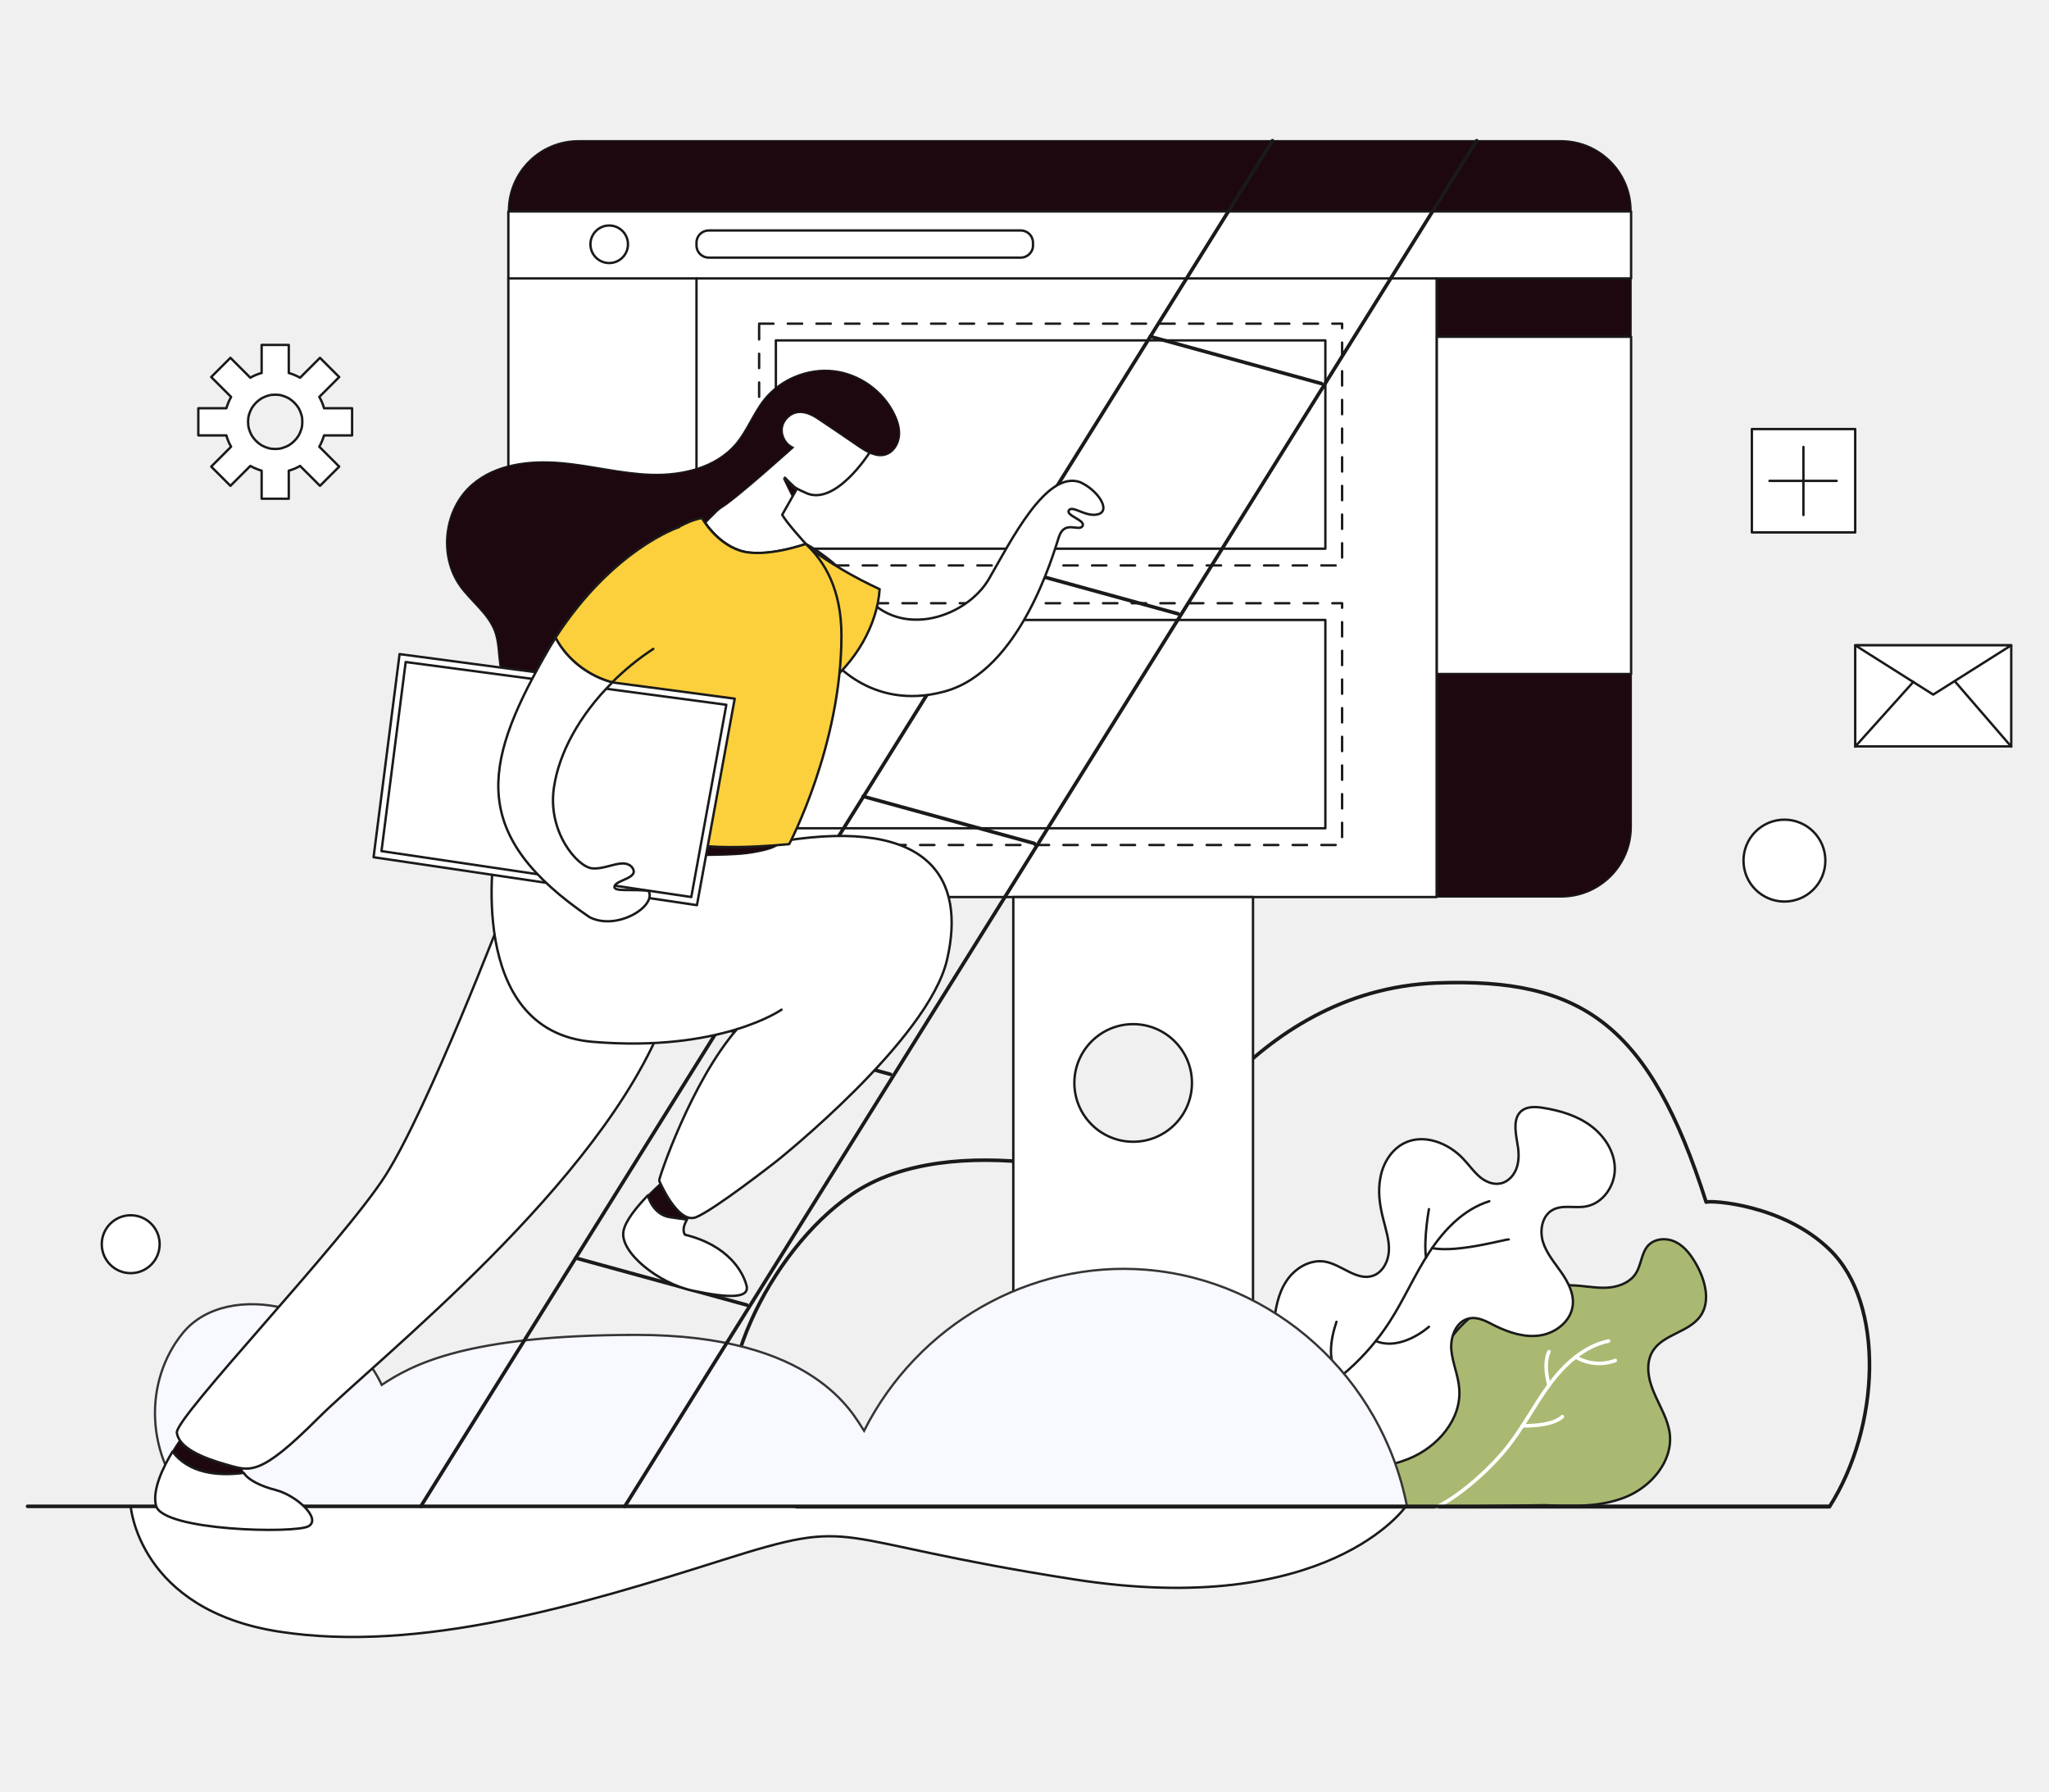
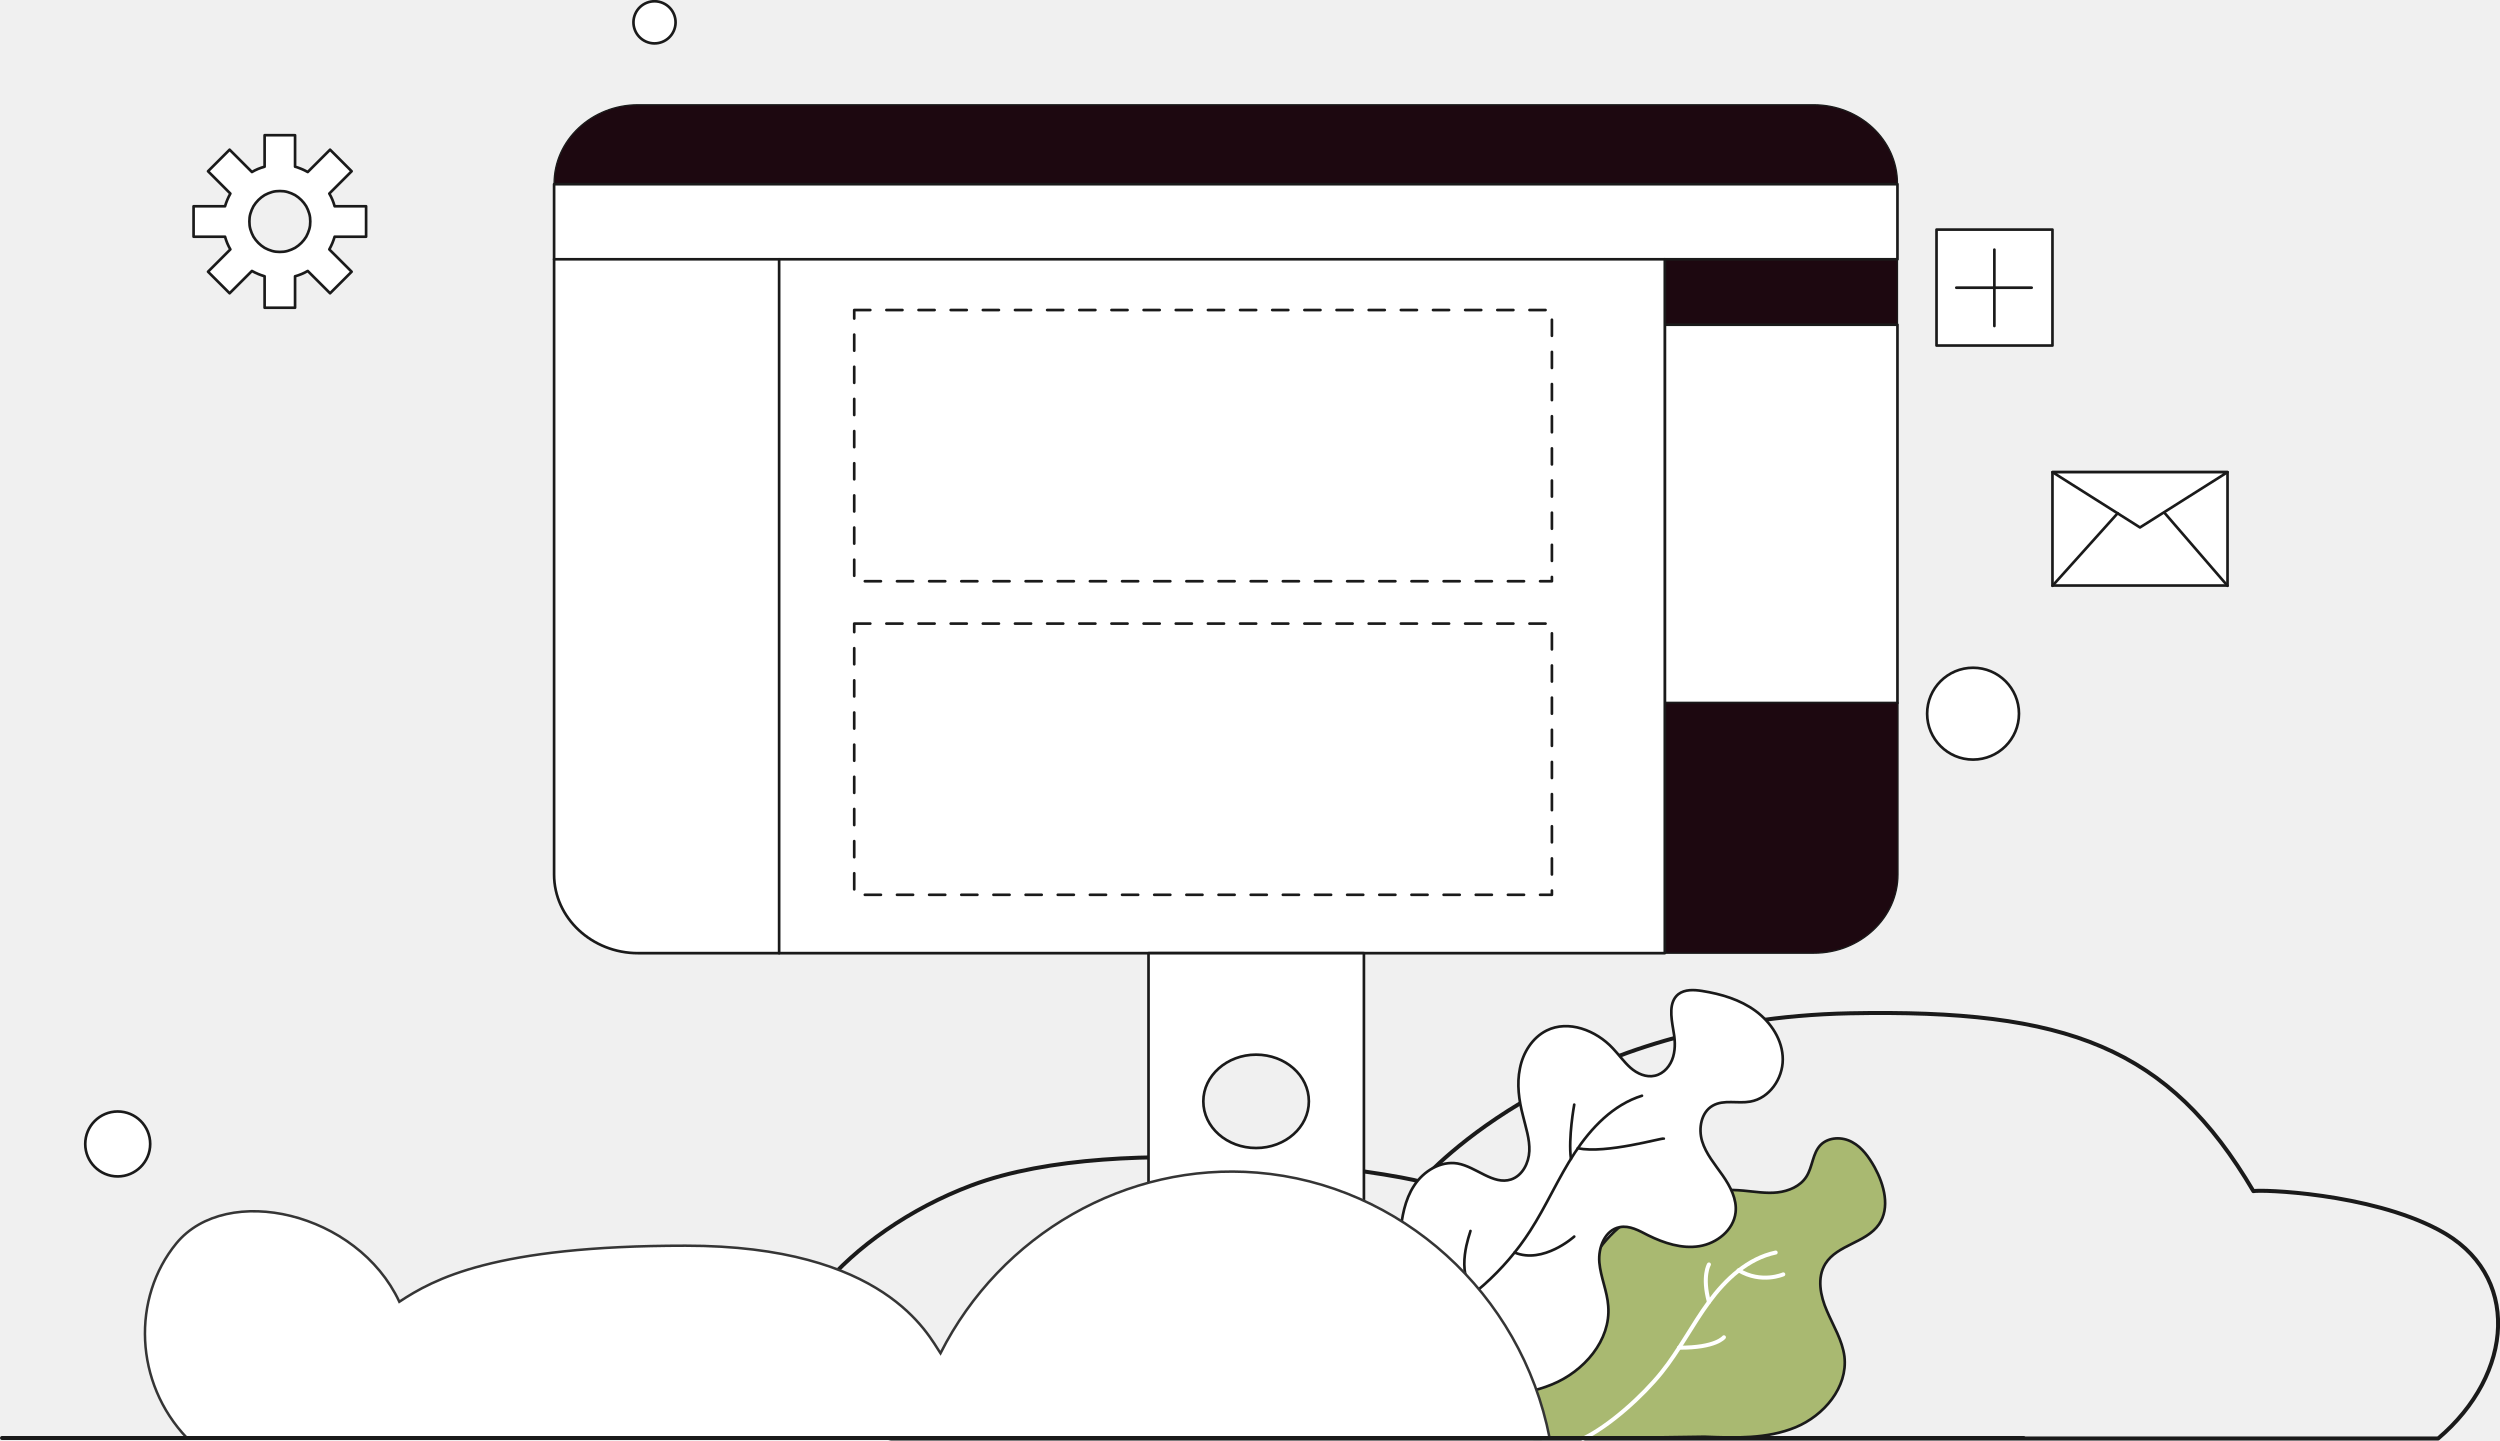
- <svg xmlns="http://www.w3.org/2000/svg" version="1.1" id="Layer_1" x="0px" y="0px" viewBox="0 0 906.1 792" style="enable-background:new 0 0 906.1 792;" xml:space="preserve">
+ <svg xmlns="http://www.w3.org/2000/svg" version="1.1" id="Layer_1" x="0px" y="0px" viewBox="0 0 985.4 567.9" style="enable-background:new 0 0 985.4 567.9;" xml:space="preserve">
  <style type="text/css">
- 	.st0{fill:#FFFFFF;stroke:#1A1A1A;stroke-width:1.056;stroke-linecap:round;stroke-linejoin:round;stroke-miterlimit:10;}
- 	.st1{fill:none;stroke:#1A1A1A;stroke-width:1.584;stroke-linecap:round;stroke-linejoin:round;stroke-miterlimit:10;}
- 	.st2{fill:#1D0810;stroke:#1A1A1A;stroke-width:0.528;stroke-linecap:round;stroke-linejoin:round;stroke-miterlimit:10;}
+ 	.st0{fill:none;stroke:#1A1A1A;stroke-width:1.584;stroke-linecap:round;stroke-linejoin:round;stroke-miterlimit:10;}
+ 	.st1{fill:#1D0810;stroke:#1A1A1A;stroke-width:0.528;stroke-linecap:round;stroke-linejoin:round;stroke-miterlimit:10;}
+ 	.st2{fill:#FFFFFF;stroke:#1A1A1A;stroke-width:1.056;stroke-linecap:round;stroke-linejoin:round;stroke-miterlimit:10;}
	.st3{fill:none;stroke:#1A1A1A;stroke-width:1.056;stroke-linecap:round;stroke-linejoin:round;stroke-miterlimit:10;}
	
		.st4{fill:none;stroke:#1A1A1A;stroke-width:1.056;stroke-linecap:round;stroke-linejoin:round;stroke-miterlimit:10;stroke-dasharray:6.337;}
	.st5{fill:#A9B971;stroke:#1A1A1A;stroke-width:1.056;stroke-linecap:round;stroke-linejoin:round;stroke-miterlimit:10;}
	.st6{fill:none;stroke:#FFFFFF;stroke-width:1.584;stroke-linecap:round;stroke-linejoin:round;stroke-miterlimit:10;}
- 	.st7{fill:#F8F8FF;stroke:#353535;stroke-miterlimit:10;}
- 	.st8{fill:#FCD03C;stroke:#1A1A1A;stroke-width:1.056;stroke-linecap:round;stroke-linejoin:round;stroke-miterlimit:10;}
- 	.st9{fill:#4EBAD5;stroke:#1A1A1A;stroke-width:1.056;stroke-linecap:round;stroke-linejoin:round;stroke-miterlimit:10;}
+ 	.st7{fill:#FFFFFF;stroke:#353535;stroke-miterlimit:10;}
+ 	.st8{fill:#FFFFFF;stroke:#1A1A1A;stroke-width:1.056;stroke-linecap:round;stroke-linejoin:round;stroke-miterlimit:10;}
</style>
  <g id="Vector">
-     <path class="st0" d="M57.8,666h563.9c0,0-34.3,49.8-146.6,32.3s-93.6-28.2-155.8-8.5S185.7,731,123.5,721.4S57.8,666,57.8,666z" />
-     <path class="st1" d="M326.3,644.9c-14.8-31.8,13.6-91.5,50-116.6c44.9-31.1,125.7-6,132.5-2c2.6-5.5,43.4-88.6,126.6-91.7   c64.3-2.4,94.1,18.5,119.1,96.9c2.1-0.9,34.1,1,54.6,21c24.7,23.9,22.3,78.7-0.1,113.7c-152.2,0-304.4,0-456.6,0   C336.1,660.7,329.4,651.6,326.3,644.9z" />
+     <path class="st0" d="M316.2,551.6c-19.8-23,18.2-66.2,66.8-84.4c60-22.5,167.9-4.3,177-1.4c3.5-4,58-64.1,169.1-66.4   c85.9-1.7,125.7,13.4,159.1,70.1c2.8-0.7,45.5,0.7,72.9,15.2c33,17.3,29.8,57-0.1,82.3c-203.3,0-406.6,0-609.8,0   C329.3,563,320.4,556.5,316.2,551.6z" />
    <g>
      <g>
-         <path class="st2" d="M721.3,93.2c0-17.1-13.9-31-31-31H255.8c-17.1,0-31,13.9-31,31v0.3h496.5V93.2z" />
-         <rect x="635.3" y="123.1" class="st2" width="86" height="25.8" />
-         <rect x="635.3" y="148.9" class="st0" width="86" height="149.1" />
-         <path class="st2" d="M635.3,297.9v98.7h55.1c17.1,0,31-13.9,31-31v-67.7L635.3,297.9L635.3,297.9z" />
-         <path class="st0" d="M721.3,93.5v29.6h-86v273.5H255.8c-17.1,0-31-13.9-31-31V93.5H721.3z" />
-         <line class="st3" x1="635.3" y1="123.1" x2="224.8" y2="123.1" />
-         <line class="st3" x1="308" y1="123.1" x2="308" y2="396.6" />
-         <rect x="335.7" y="143.1" class="st4" width="257.8" height="106.9" />
-         <rect x="343.1" y="150.5" class="st0" width="243" height="92.1" />
-         <rect x="335.7" y="266.7" class="st4" width="257.8" height="106.9" />
-         <rect x="343.1" y="274.1" class="st0" width="243" height="92.1" />
+         <path class="st1" d="M747.9,72.3c0-17.1-14.8-31-33.1-31H251.5c-18.2,0-33.1,13.9-33.1,31v0.3h529.5V72.3z" />
+         <rect x="656.2" y="102.2" class="st1" width="91.7" height="25.8" />
+         <rect x="656.2" y="128" class="st2" width="91.7" height="149.1" />
+         <path class="st1" d="M656.2,277v98.7H715c18.2,0,33.1-13.9,33.1-31V277H656.2L656.2,277z" />
+         <path class="st2" d="M747.9,72.6v29.6h-91.7v273.5H251.5c-18.2,0-33.1-13.9-33.1-31V72.6H747.9z" />
+         <line class="st3" x1="656.2" y1="102.2" x2="218.4" y2="102.2" />
+         <line class="st3" x1="307.1" y1="102.2" x2="307.1" y2="375.7" />
+         <rect x="336.7" y="122.2" class="st4" width="275" height="106.9" />
+         <rect x="336.7" y="245.8" class="st4" width="275" height="106.9" />
      </g>
-       <path class="st0" d="M448.1,396.6V666h106V396.6H448.1z M501.1,504.8c-14.3,0-26-11.6-26-26c0-14.3,11.6-26,26-26    c14.3,0,26,11.6,26,26C527.1,493.2,515.4,504.8,501.1,504.8z" />
+       <path class="st2" d="M452.7,375.7v191.2h84.9V375.7H452.7z M495.1,452.5c-11.5,0-20.8-8.2-20.8-18.4c0-10.1,9.3-18.4,20.8-18.4    s20.8,8.2,20.8,18.4S506.6,452.5,495.1,452.5z" />
    </g>
    <g>
-       <path class="st5" d="M683.2,665.5c12.1,0.5,24.7,0.9,35.9-3.7c11.2-4.6,20.7-15.8,19.3-27.9c-0.8-6.4-4.4-12.1-6.9-18    c-2.6-5.9-4-13.1-0.6-18.6c4.7-7.5,16-8.2,21.1-15.5c4.5-6.5,2.1-15.6-1.7-22.5c-2.2-3.9-4.9-7.8-8.8-9.9    c-3.9-2.2-9.3-2.1-12.5,1.1c-3.2,3.3-3.1,8.6-5.6,12.5c-2.4,3.8-7,5.7-11.4,6.2s-8.9-0.3-13.4-0.7c-22.5-2-47.1,6.8-58.9,26    c-5.1,8.2-7.6,17.7-11.7,26.4s-10.6,17.1-19.8,19.8c-3.6,1-7.3,1.1-11,1.8c-3.6,0.7-7.4,2.4-9.3,5.5c-3.4,5.5,0.5,13.1,6.2,16.1    s12.7,0.7,19,2.1C614.6,666.6,683.2,665.5,683.2,665.5z" />
-       <path class="st6" d="M635.3,666.3c10.5-5,23.7-17,31-26.1c7-8.7,12.1-18.8,18.7-27.8c6.6-9,15.4-17.2,26.3-19.5" />
-       <path class="st6" d="M685,597.6c0,0-2.8,4.6,0,14.8" />
-       <path class="st6" d="M690.9,626.3c0,0-3.1,4.2-17.7,4.1" />
-       <path class="st6" d="M714.3,601.5c0,0-8.6,3.8-17.6-1.6" />
-       <path class="st0" d="M563.3,585.8c0.6-6.7,1.8-13.7,5.5-19.3c3.7-5.7,10.4-9.8,17.1-8.7c7.4,1.3,14,8.6,21.1,6.3    c4.5-1.5,7-6.5,7.2-11.2s-1.4-9.3-2.5-13.9c-1.6-6.1-2.5-12.5-1.2-18.7c1.2-6.2,4.9-12.1,10.5-14.9c8.6-4.3,19.5-0.1,26.1,7    c2.4,2.5,4.4,5.4,7,7.7s6.2,3.9,9.6,3.1c3.6-0.8,6.2-4,7.2-7.5s0.7-7.2,0-10.8c-0.8-4.8-1.8-10.7,2-13.8c2.6-2,6.2-1.8,9.4-1.3    c7.5,1.2,15,3.4,21.1,7.9s10.7,11.5,10.7,19.1c0,7.6-5.3,15.3-12.8,16.6c-4.9,0.9-10.4-0.9-14.8,1.6c-4.6,2.6-5.7,9-4.2,14    s5.1,9.2,8.1,13.5s5.7,9.4,5.1,14.6c-0.8,7-7.4,12.2-14.3,13.3c-6.9,1.1-13.9-1.2-20.2-4.3c-3.5-1.8-7.3-4-11.2-3.2    c-5.8,1.1-8.5,8-8,13.9c0.5,5.8,3.1,11.3,3.5,17.2c1.1,13.5-9.6,25.8-22.2,30.9c-12.6,5.2-26.6,4.8-40.2,4.4    c-6.1-7.7-16.6-16.8-18.6-26.7C562.3,610.8,562.3,597.8,563.3,585.8z" />
-       <path class="st0" d="M573.1,621.3c16.8-8.3,31.3-21.2,41.4-36.9c6.4-9.9,11.1-20.9,17.6-30.8c6.5-9.9,15.2-19,26.5-22.5" />
-       <path class="st0" d="M631.9,534.6c0,0-2.4,13-1.3,21.4" />
-       <path class="st0" d="M667.2,548c-0.6-0.4-22.7,6.1-33.9,3.8" />
-       <path class="st0" d="M631.9,586.6c0,0-12.2,11-23.5,6.3" />
-       <path class="st0" d="M591,584.4c0,0.6-6.4,16.1,1.6,24.4" />
+       <path class="st5" d="M671.8,566.3c12.1,0.5,24.7,0.9,35.9-3.7c11.2-4.6,20.7-15.8,19.3-27.9c-0.8-6.4-4.4-12.1-6.9-18    c-2.6-5.9-4-13.1-0.6-18.6c4.7-7.5,16-8.2,21.1-15.5c4.5-6.5,2.1-15.6-1.7-22.5c-2.2-3.9-4.9-7.8-8.8-9.9    c-3.9-2.2-9.3-2.1-12.5,1.1c-3.2,3.3-3.1,8.6-5.6,12.5c-2.4,3.8-7,5.7-11.4,6.2s-8.9-0.3-13.4-0.7c-22.5-2-47.1,6.8-58.9,26    c-5.1,8.2-7.6,17.7-11.7,26.4s-10.6,17.1-19.8,19.8c-3.6,1-7.3,1.1-11,1.8c-3.6,0.7-7.4,2.4-9.3,5.5c-3.4,5.5,0.5,13.1,6.2,16.1    s12.7,0.7,19,2.1C603.2,567.4,671.8,566.3,671.8,566.3z" />
+       <path class="st6" d="M623.9,567.1c10.5-5,23.7-17,31-26.1c7-8.7,12.1-18.8,18.7-27.8c6.6-9,15.4-17.2,26.3-19.5" />
+       <path class="st6" d="M673.6,498.4c0,0-2.8,4.6,0,14.8" />
+       <path class="st6" d="M679.5,527.1c0,0-3.1,4.2-17.7,4.1" />
+       <path class="st6" d="M702.9,502.3c0,0-8.6,3.8-17.6-1.6" />
+       <path class="st2" d="M551.9,486.6c0.6-6.7,1.8-13.7,5.5-19.3c3.7-5.7,10.4-9.8,17.1-8.7c7.4,1.3,14,8.6,21.1,6.3    c4.5-1.5,7-6.5,7.2-11.2s-1.4-9.3-2.5-13.9c-1.6-6.1-2.5-12.5-1.2-18.7c1.2-6.2,4.9-12.1,10.5-14.9c8.6-4.3,19.5-0.1,26.1,7    c2.4,2.5,4.4,5.4,7,7.7s6.2,3.9,9.6,3.1c3.6-0.8,6.2-4,7.2-7.5s0.7-7.2,0-10.8c-0.8-4.8-1.8-10.7,2-13.8c2.6-2,6.2-1.8,9.4-1.3    c7.5,1.2,15,3.4,21.1,7.9s10.7,11.5,10.7,19.1s-5.3,15.3-12.8,16.6c-4.9,0.9-10.4-0.9-14.8,1.6c-4.6,2.6-5.7,9-4.2,14    s5.1,9.2,8.1,13.5s5.7,9.4,5.1,14.6c-0.8,7-7.4,12.2-14.3,13.3c-6.9,1.1-13.9-1.2-20.2-4.3c-3.5-1.8-7.3-4-11.2-3.2    c-5.8,1.1-8.5,8-8,13.9c0.5,5.8,3.1,11.3,3.5,17.2c1.1,13.5-9.6,25.8-22.2,30.9c-12.6,5.2-26.6,4.8-40.2,4.4    c-6.1-7.7-16.6-16.8-18.6-26.7C550.9,511.6,550.9,498.6,551.9,486.6z" />
+       <path class="st2" d="M561.7,522.1c16.8-8.3,31.3-21.2,41.4-36.9c6.4-9.9,11.1-20.9,17.6-30.8s15.2-19,26.5-22.5" />
+       <path class="st2" d="M620.5,435.4c0,0-2.4,13-1.3,21.4" />
+       <path class="st2" d="M655.8,448.8c-0.6-0.4-22.7,6.1-33.9,3.8" />
+       <path class="st2" d="M620.5,487.4c0,0-12.2,11-23.5,6.3" />
+       <path class="st2" d="M579.6,485.2c0,0.6-6.4,16.1,1.6,24.4" />
    </g>
-     <path class="st7" d="M85.1,666c179,0,358,0,537.1,0c-11.2-57.2-58.9-100-115.3-104.6c-51.3-4.2-101,24.1-124.8,71.2   c-4.9-7.3-21.8-42.4-100.5-42.4c-75.5,0-99.3,13.2-112.8,22.1c-16.5-35.4-68.1-47.1-87.9-23C63.3,610.8,64.3,644.2,85.1,666z" />
-     <path class="st1" d="M12.2,666c3.1,0,796.8,0,796.8,0" />
+     <path class="st7" d="M73.7,566.8c179,0,358,0,537.1,0c-11.2-57.2-58.9-100-115.3-104.6c-51.3-4.2-101,24.1-124.8,71.2   c-4.9-7.3-21.8-42.4-100.5-42.4c-75.5,0-99.3,13.2-112.8,22.1c-16.5-35.4-68.1-47.1-87.9-23C51.9,511.6,52.9,545,73.7,566.8z" />
+     <path class="st0" d="M0.8,566.8c3.1,0,796.8,0,796.8,0" />
+     <circle class="st2" cx="777.7" cy="281.3" r="18.1" />
+     <circle class="st2" cx="46.4" cy="450.9" r="12.8" />
+     <path class="st2" d="M144.3,93.3v-12h-12.4c-0.5-1.8-1.2-3.5-2.1-5l8.8-8.8l-8.5-8.5l-8.8,8.8c-1.6-0.9-3.3-1.6-5-2.1V53.3h-12   v12.4c-1.8,0.5-3.5,1.2-5,2.1L90.5,59L82,67.5l8.8,8.8c-0.9,1.6-1.6,3.3-2.1,5H76.3v12h12.4c0.5,1.8,1.2,3.5,2.1,5l-8.8,8.8   l8.5,8.5l8.8-8.8c1.6,0.9,3.3,1.6,5,2.1v12.4h12v-12.4c1.8-0.5,3.5-1.2,5-2.1l8.8,8.8l8.5-8.5l-8.8-8.8c0.9-1.6,1.6-3.3,2.1-5   H144.3z M120.7,93.3c-1.1,1.8-2.6,3.3-4.4,4.4c-0.9,0.5-1.9,0.9-2.9,1.2s-2,0.4-3.1,0.4s-2.1-0.1-3.1-0.4s-2-0.7-2.9-1.2   c-1.8-1.1-3.3-2.6-4.4-4.4c-0.5-0.9-0.9-1.9-1.2-2.9c-0.3-1-0.4-2-0.4-3.1s0.1-2.1,0.4-3.1s0.7-2,1.2-2.9c1.1-1.8,2.6-3.3,4.4-4.4   c0.9-0.5,1.9-0.9,2.9-1.2s2-0.4,3.1-0.4s2.1,0.1,3.1,0.4s2,0.7,2.9,1.2c1.8,1.1,3.3,2.6,4.4,4.4c0.5,0.9,0.9,1.9,1.2,2.9   s0.4,2,0.4,3.1s-0.1,2.1-0.4,3.1C121.6,91.4,121.2,92.4,120.7,93.3z" />
    <g>
-       <line class="st1" x1="562.7" y1="62.2" x2="186.1" y2="666" />
-       <line class="st1" x1="653" y1="62.2" x2="276.3" y2="666" />
-       <line class="st1" x1="254.6" y1="556.2" x2="330.3" y2="577" />
-       <line class="st1" x1="318.1" y1="454.2" x2="393.8" y2="475" />
-       <line class="st1" x1="381.7" y1="352.1" x2="457.4" y2="372.9" />
-       <line class="st1" x1="445.3" y1="250.6" x2="521" y2="271.4" />
-       <line class="st1" x1="508.7" y1="148.8" x2="584.4" y2="169.6" />
+       <rect x="763.3" y="90.5" class="st2" width="45.7" height="45.7" />
+       <line class="st3" x1="786.1" y1="98.4" x2="786.1" y2="128.5" />
+       <line class="st3" x1="771.1" y1="113.4" x2="800.8" y2="113.4" />
    </g>
-     <g>
-       <path class="st0" d="M351.1,238c0,0,15,5.2,31.3,25.1s45.2,9.5,54.9-7.1c9.6-16.5,25.3-48.3,40.4-42.8c7.9,3.6,13.5,12.4,8.1,14.1    c-5.4,1.7-11.5-4.1-13.1-1.7c-1.6,2.4,7.6,4.4,6,7s-7.9-2.8-10.4,4.7s-17,59.2-50.5,68.4s-51.6-15.6-52.3-17.2    c-0.7-1.6-17.4-48.7-17.4-48.7L351.1,238z" />
-       <path class="st2" d="M107.7,651.2c-0.8-1.2-0.9-2.5-0.4-3.7c1.9-4.5-26.5-12.6-26.5-12.6s-2.1,2.8-4.6,6.9    C83.2,651.1,95.5,652.7,107.7,651.2z" />
-       <path class="st0" d="M122,658.8c-6.7-1.7-12.3-4.5-14.2-7.6c-12.2,1.6-24.5-0.1-31.5-9.4c-4.1,6.7-9.1,17-7.3,23.9    c2.9,11.2,61.6,12.4,67.4,9.1C142.3,671.5,131.2,661.2,122,658.8z" />
-       <path class="st0" d="M222.6,403.2c0,0-33.2,86.7-52,116.3s-93.4,107.3-92.4,114s11.2,11,21.8,14s14.7,5.5,40.6-20.4    S266,523.3,294,449.9C290.3,409.1,222.6,403.2,222.6,403.2z" />
-       <path class="st2" d="M296,538.1c2.6,0.5,5.3,0.9,7.9,1.1c1.1-1.9,2.5-3.3,2.5-3.3L295.6,520c0,0-4.3,3.7-9,8.4    C288,533.3,291.4,537.4,296,538.1z" />
-       <path class="st0" d="M330.1,568.3c-1.5-5.8-7.9-17.7-27.2-22.4c-1.3-2-0.3-4.6,0.9-6.7c-2.6-0.3-5.2-0.7-7.9-1.1    c-4.6-0.8-8.1-4.8-9.4-9.6c-4.8,5-10,11.2-10.8,15.9c-1.7,9.1,15.3,23.1,31,26.3C322.4,574,331.7,574.1,330.1,568.3z" />
-       <path class="st8" d="M260,249.6c0,0,26.9,36.4,103.8,54.6c14.7-11.3,24.1-27.8,25.2-43.7c-11-5.1-21.8-11.3-32-18.9" />
-       <path class="st0" d="M326,454.9c-20.3,23.3-34.8,66.4-34.5,67.1c0,0,8.1,19.3,16.2,16.2c8-3.1,35.8-24.9,35.8-24.9    s67.1-53.4,75.3-89c8.3-35.6-7.3-62.8-72.3-52.5c-20-0.9-67.4-15.4-67.4-15.4l-40.6-25.9c0,0-18.5,31.7-19.7,44.1    c0,0-13.5,81.1,43.1,86c56.7,4.8,83.7-14.2,83.7-14.2" />
-       <path class="st2" d="M218.8,374.5c0,0,92.8,6.2,113.6,2.6c15.7-2.6,11.5-5.4,11.5-5.4l-115-8.5L218.8,374.5z" />
-       <path class="st0" d="M352,215.8c-4.9-2.8-6.8-5.4-6.9-5.6L352,215.8z" />
-       <path class="st0" d="M389.3,185.5l-4.9,14.8c0,0-15.4,24.3-28.5,17.4c-1.5-0.6-2.8-1.3-3.9-1.9l0.4,0.3c0,0,0,0-6.5,11.5    c2.1,3.7,9.5,11.8,10.4,12.8c0,0,0,0.1,0.1,0.1l0,0c0,0-18.4,6.6-29.2,2.9c-10.8-3.6-16.7-14.4-16.7-14.4l27-30.4l10-22.7    c0,0,27.2,0.7,31.1,2.4C382.6,180,389.3,185.5,389.3,185.5z" />
-       <path class="st2" d="M346.5,211.6c0,0,3.9,8.2,4,8c0.1-0.1,1.5-3,1.5-3L346.5,211.6z" />
-       <path class="st2" d="M227.3,306.4c-4-2.8-5.7-7.9-6.3-12.8c-0.7-4.9-0.6-9.9-2.3-14.5c-3-7.9-10.5-13.1-15.4-20    c-9.6-13.6-7.1-34.3,5.6-45.1c10.4-8.9,25.1-10.6,38.7-9.5c13.6,1.1,26.9,4.8,40.5,5.2s28.3-3,37.2-13.4c5-5.9,7.7-13.5,12.5-19.6    c7.2-9.1,19.3-14.1,30.8-12.8s22.2,8.9,27.1,19.4c1.5,3.1,2.5,6.6,2,10s-2.6,6.7-5.9,7.8c-4.3,1.4-8.7-1.3-12.4-3.8    c-5.4-3.7-10.8-7.4-16.2-11c-3-2.1-6.4-4.2-10-3.9s-6.7,3.3-7.2,6.8s1.6,7.3,4.9,8.6c0,0-25.5,23-32,26.8s-81.5,91.2-81.5,91.2    L227.3,306.4z" />
-       <path class="st8" d="M372.1,281c0,48.5-23.1,92.2-23.1,92.2s-42.7,4.5-52-3.1s-28.3-6-36.6-12.4c-8.3-6.4-16.5-26.2-16.5-26.2    s25.5-94,66.5-102.5c0,0,5.9,10.8,16.7,14.4c10.8,3.6,29.2-2.9,29.2-2.9l0,0C364.9,248.4,372.1,261,372.1,281z" />
-       <polygon class="st0" points="165.2,379 176.7,289.2 324.9,308.9 308.2,400.2   " />
-       <polygon class="st0" points="179.4,292.7 168.7,376.3 305.7,396.6 321.2,311.6   " />
-       <path class="st8" d="M300.1,233.1c0,0-29.1,9.6-54.5,48.9c5.1,9.5,14.6,16.9,25.1,19.7c5.3-5.3,11.3-10.3,18.2-14.8" />
-       <path class="st0" d="M270.8,301.7c-10.5-2.7-20.1-10.1-25.1-19.7c-1.9,2.9-3.8,6.1-5.6,9.4c-26.5,47.1-32.3,78.1,20.6,114.1    c12,6.2,29.8-4.8,26.1-11.6c-7.1-1-16.1,0.7-15-2.2c1.1-2.9,11.8-3.5,7.4-8.6c-4-3.7-11,1.5-17.5,0.8c-6.5-0.8-19.8-16.3-16.7-36    C247.2,333.2,256,316.4,270.8,301.7z" />
-       <path class="st9" d="M347.1,211.2c0,0,3.7,3.9,4.9,4.6" />
-     </g>
-     <circle class="st0" cx="789.1" cy="380.5" r="18.1" />
-     <circle class="st0" cx="57.8" cy="550.1" r="12.8" />
-     <path class="st0" d="M155.7,192.5v-12h-12.4c-0.5-1.8-1.2-3.5-2.1-5l8.8-8.8l-8.5-8.5l-8.8,8.8c-1.6-0.9-3.3-1.6-5-2.1v-12.4h-12   v12.4c-1.8,0.5-3.5,1.2-5,2.1l-8.8-8.8l-8.5,8.5l8.8,8.8c-0.9,1.6-1.6,3.3-2.1,5H87.7v12h12.4c0.5,1.8,1.2,3.5,2.1,5l-8.8,8.8   l8.5,8.5l8.8-8.8c1.6,0.9,3.3,1.6,5,2.1v12.4h12v-12.4c1.8-0.5,3.5-1.2,5-2.1l8.8,8.8l8.5-8.5l-8.8-8.8c0.9-1.6,1.6-3.3,2.1-5   H155.7z M132.1,192.5c-1.1,1.8-2.6,3.3-4.4,4.4c-0.9,0.5-1.9,0.9-2.9,1.2s-2,0.4-3.1,0.4s-2.1-0.1-3.1-0.4c-1-0.3-2-0.7-2.9-1.2   c-1.8-1.1-3.3-2.6-4.4-4.4c-0.5-0.9-0.9-1.9-1.2-2.9c-0.3-1-0.4-2-0.4-3.1s0.1-2.1,0.4-3.1s0.7-2,1.2-2.9c1.1-1.8,2.6-3.3,4.4-4.4   c0.9-0.5,1.9-0.9,2.9-1.2s2-0.4,3.1-0.4s2.1,0.1,3.1,0.4c1,0.3,2,0.7,2.9,1.2c1.8,1.1,3.3,2.6,4.4,4.4c0.5,0.9,0.9,1.9,1.2,2.9   s0.4,2,0.4,3.1s-0.1,2.1-0.4,3.1C133,190.6,132.6,191.6,132.1,192.5z" />
-     <g>
-       <rect x="774.7" y="189.7" class="st0" width="45.7" height="45.7" />
-       <line class="st3" x1="797.5" y1="197.6" x2="797.5" y2="227.7" />
-       <line class="st3" x1="782.5" y1="212.6" x2="812.2" y2="212.6" />
-     </g>
-     <circle class="st0" cx="269.4" cy="108" r="8.3" />
-     <path class="st0" d="M451.4,113.9h-138c-3,0-5.4-2.4-5.4-5.4v-1.2c0-3,2.4-5.4,5.4-5.4h138c3,0,5.4,2.4,5.4,5.4v1.2   C456.9,111.4,454.4,113.9,451.4,113.9z" />
+     <ellipse transform="matrix(0.4061 -0.9138 0.9138 0.4061 145.1695 240.9924)" class="st8" cx="258" cy="8.8" rx="8.3" ry="8.3" />
    <g>
      <g>
-         <rect x="820.4" y="285.3" class="st0" width="69" height="44.7" />
-         <polygon class="st0" points="854.9,307.1 820.4,285.3 889.4,285.3    " />
+         <rect x="809" y="186.1" class="st2" width="69" height="44.7" />
+         <polygon class="st2" points="843.5,207.9 809,186.1 878,186.1    " />
      </g>
-       <line class="st3" x1="820.4" y1="330.1" x2="846.1" y2="301.5" />
-       <line class="st3" x1="864.7" y1="301.5" x2="889.4" y2="330.1" />
+       <line class="st3" x1="809" y1="230.9" x2="834.7" y2="202.3" />
+       <line class="st3" x1="853.3" y1="202.3" x2="878" y2="230.9" />
    </g>
  </g>
</svg>
